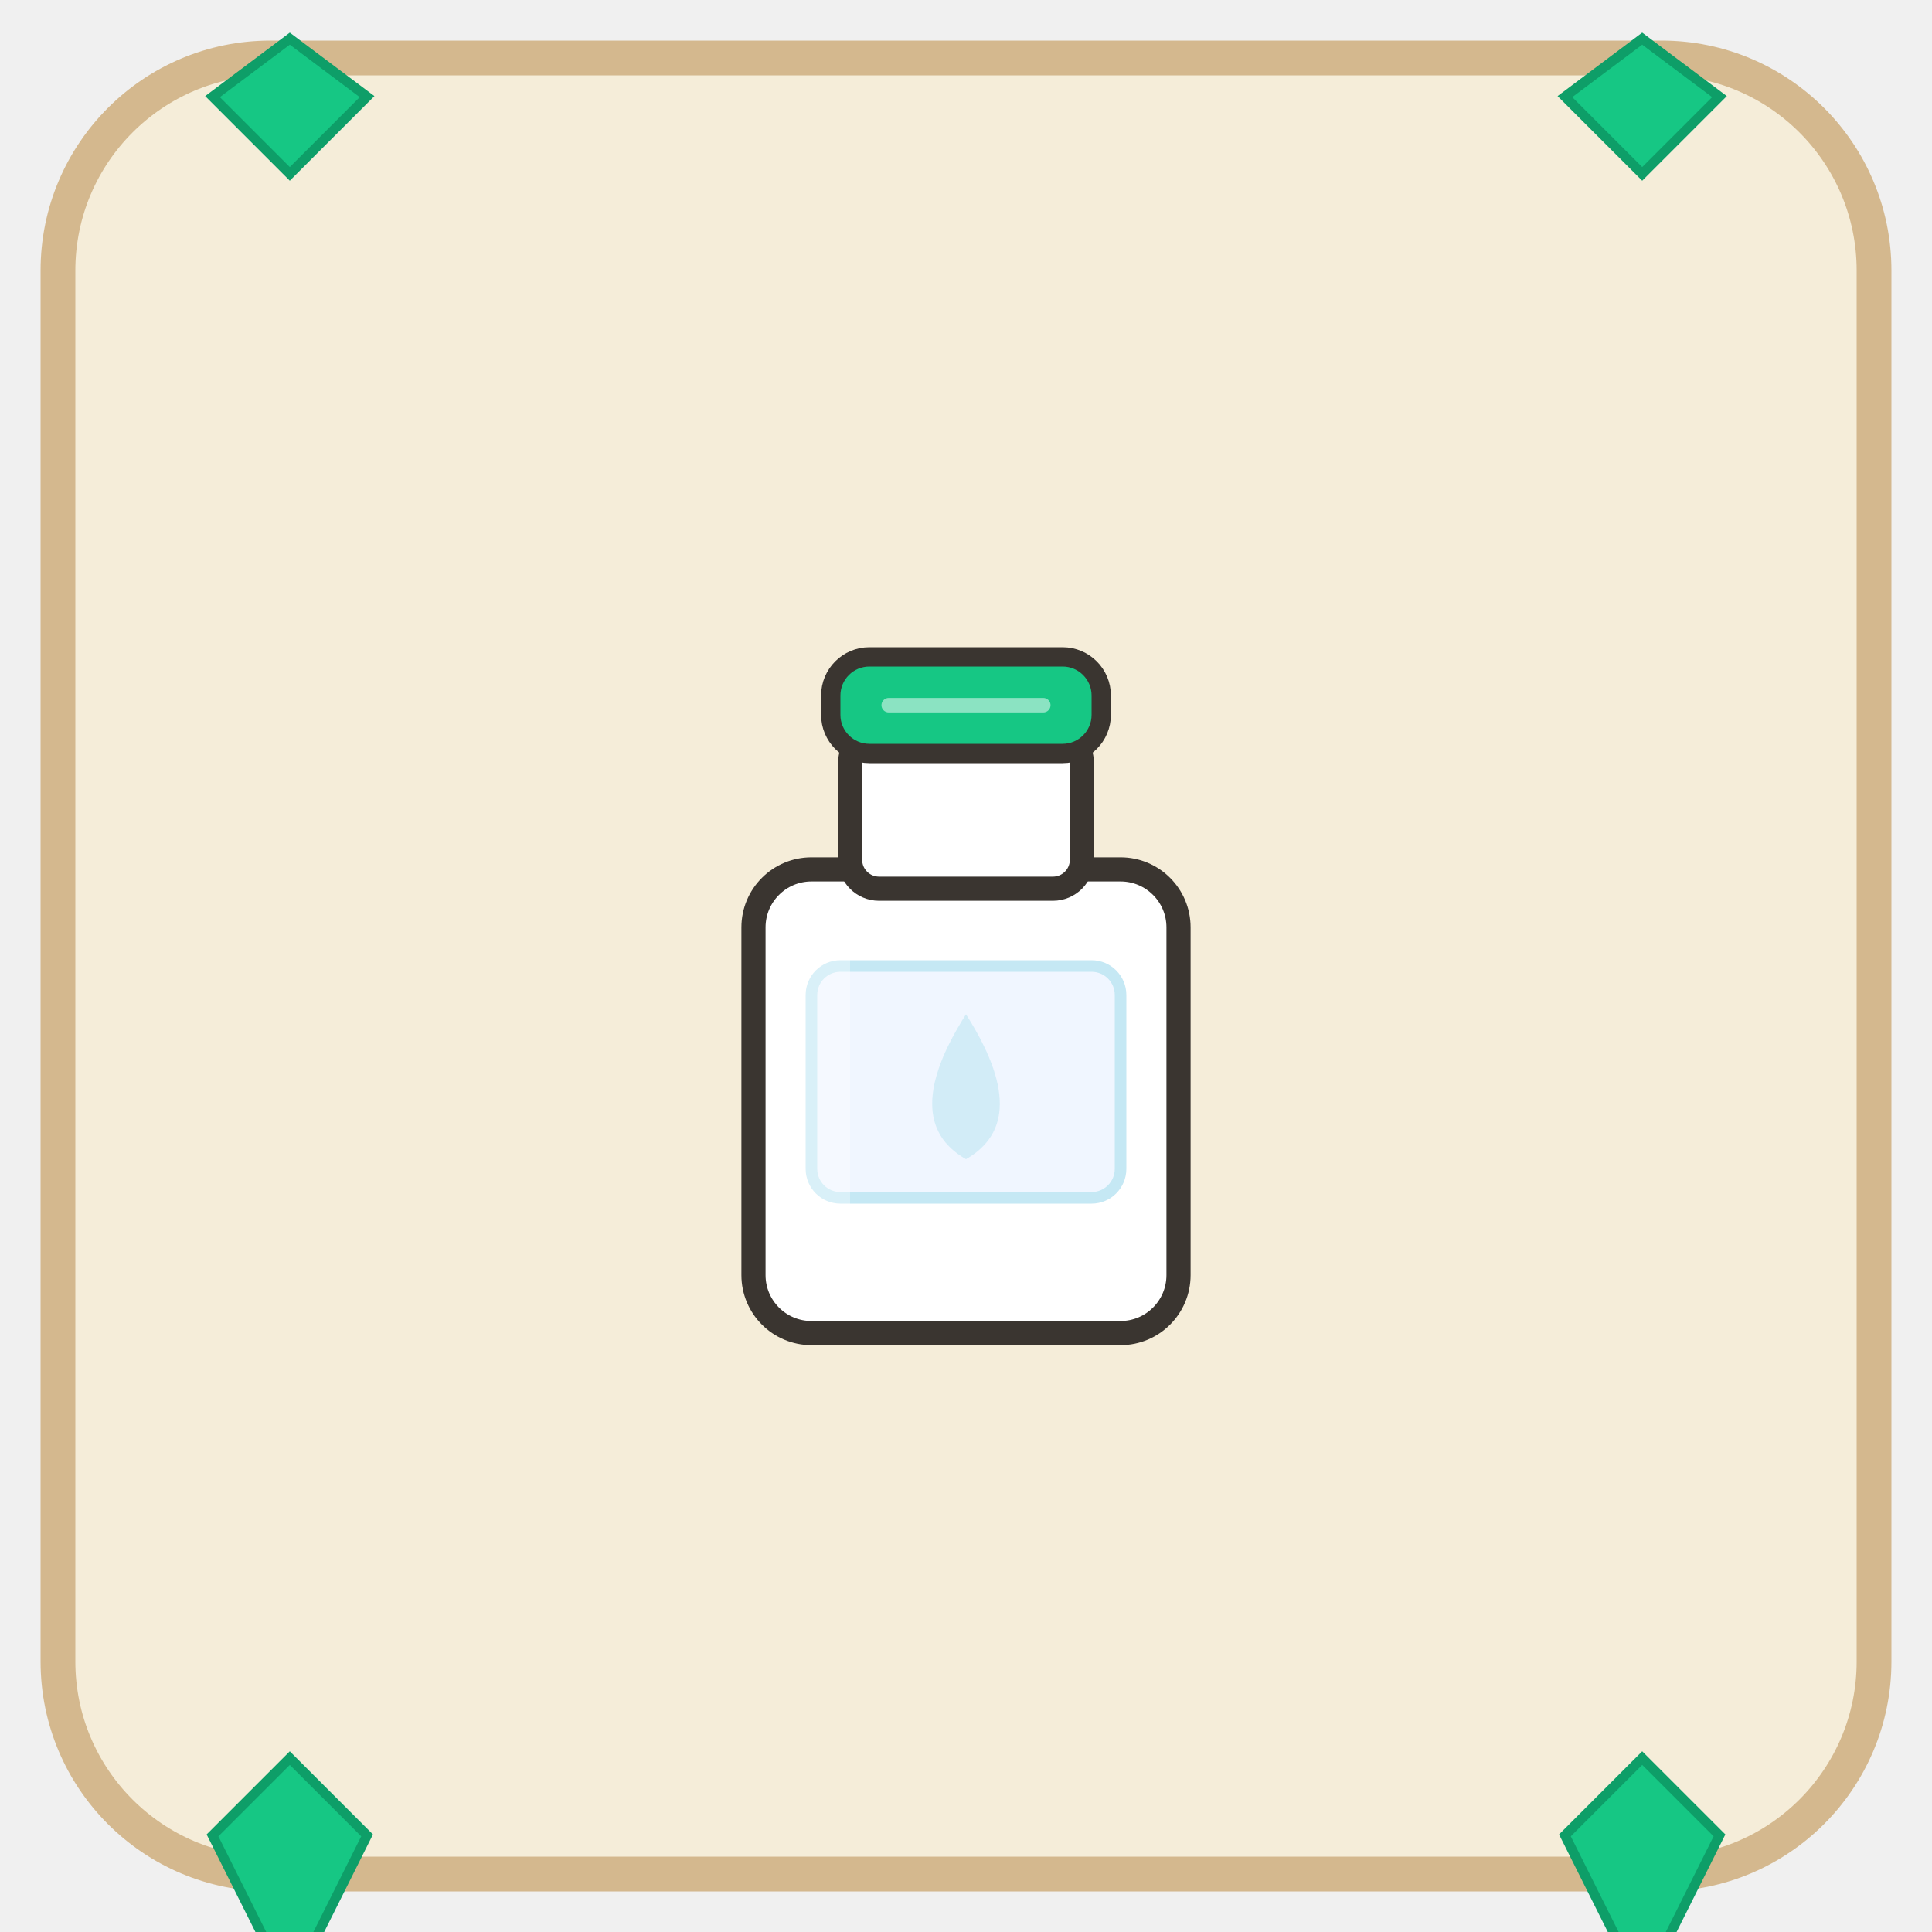
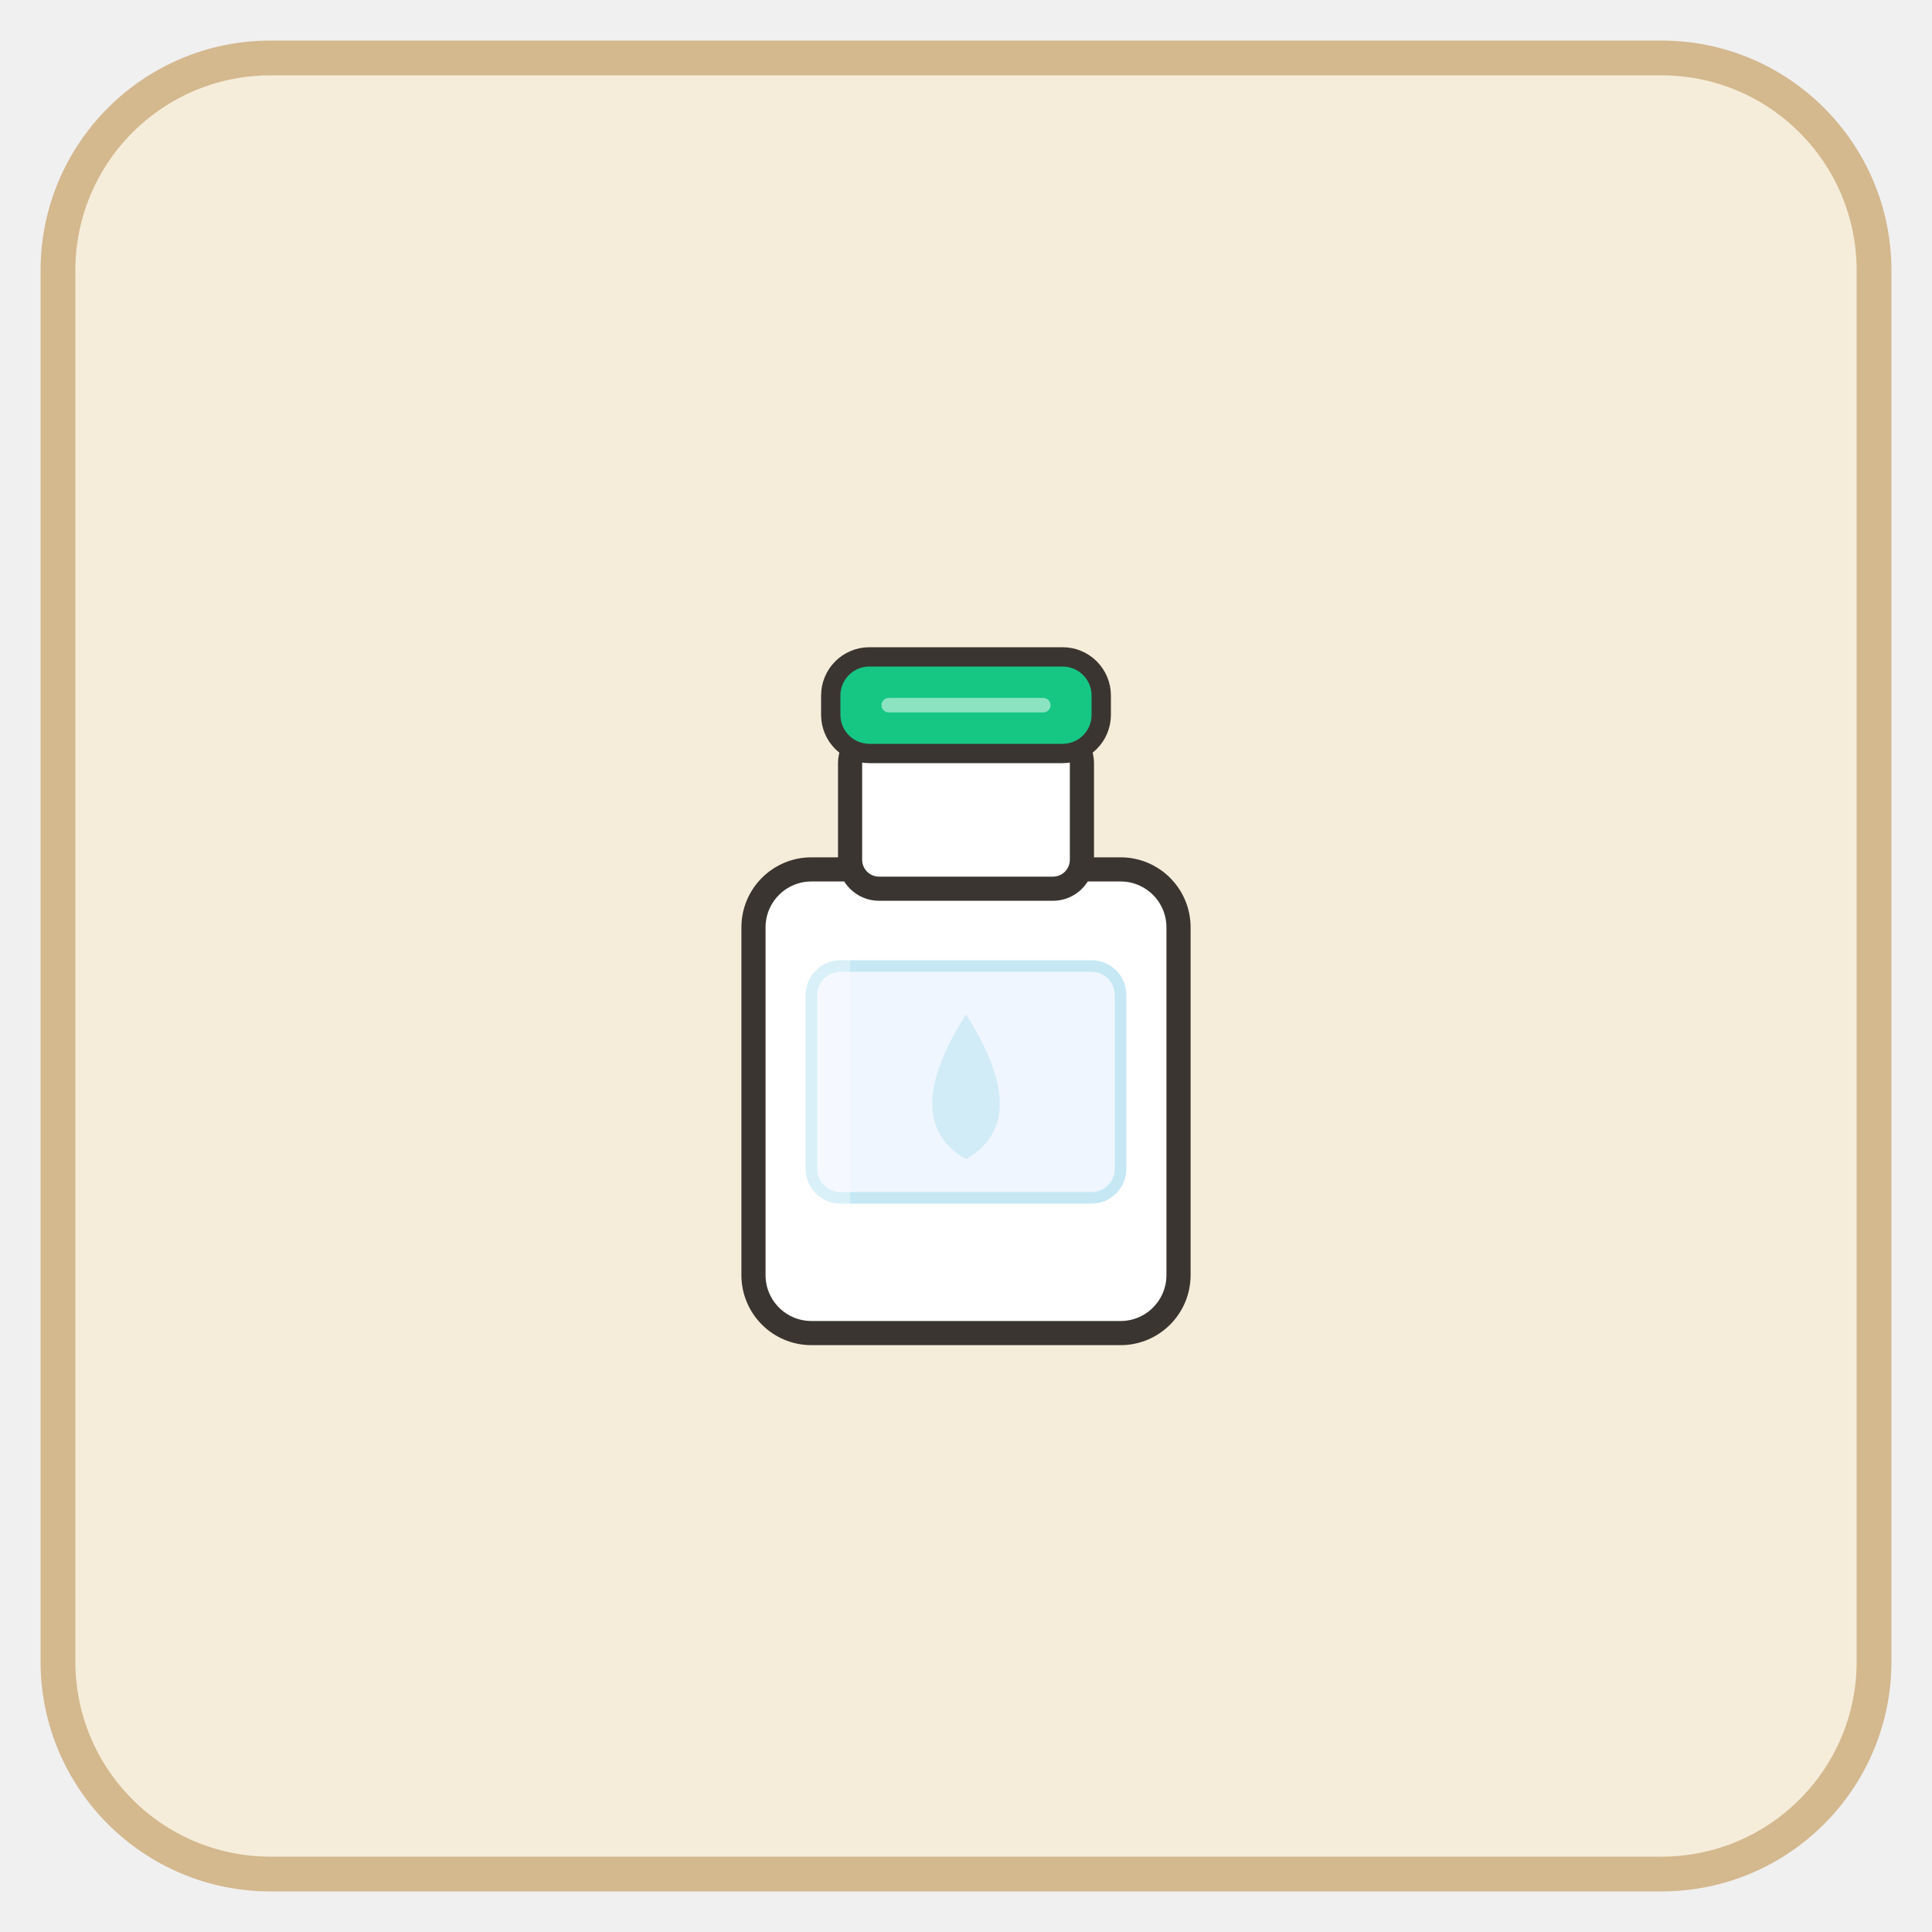
<svg xmlns="http://www.w3.org/2000/svg" viewBox="0 0 200 200" width="200" height="200">
  <rect x="6" y="6" width="188" height="188" rx="22" ry="22" fill="#F5EDD9" stroke="#D4B88E" stroke-width="3.6" />
-   <polygon points="22,10 30,4 38,10 30,18" fill="#16C784" stroke="#0E9E68" stroke-width="1" />
-   <polygon points="162,10 170,4 178,10 170,18" fill="#16C784" stroke="#0E9E68" stroke-width="1" />
-   <polygon points="22,190 30,206 38,190 30,182" fill="#16C784" stroke="#0E9E68" stroke-width="1" />
-   <polygon points="162,190 170,206 178,190 170,182" fill="#16C784" stroke="#0E9E68" stroke-width="1" />
  <g transform="translate(0, 0)">
    <rect x="78" y="90" width="44" height="48" rx="6" fill="#FFFFFF" stroke="#3A3530" stroke-width="2.5" />
    <rect x="88" y="76" width="24" height="16" rx="3" fill="#FFFFFF" stroke="#3A3530" stroke-width="2.5" />
    <rect x="86" y="68" width="28" height="10" rx="4" fill="#16C784" stroke="#3A3530" stroke-width="2" />
    <line x1="92" y1="73" x2="108" y2="73" stroke="#FFFFFF" stroke-width="1.5" stroke-linecap="round" opacity="0.5" />
    <rect x="84" y="100" width="32" height="24" rx="3" fill="#F0F6FF" stroke="#C5E8F4" stroke-width="1.2" />
    <path d="M100,105 Q93,116 100,120 Q107,116 100,105 Z" fill="#C5E8F4" opacity="0.7" />
    <rect x="83" y="94" width="5" height="40" rx="2.5" fill="#FFFFFF" opacity="0.35" />
  </g>
</svg>
